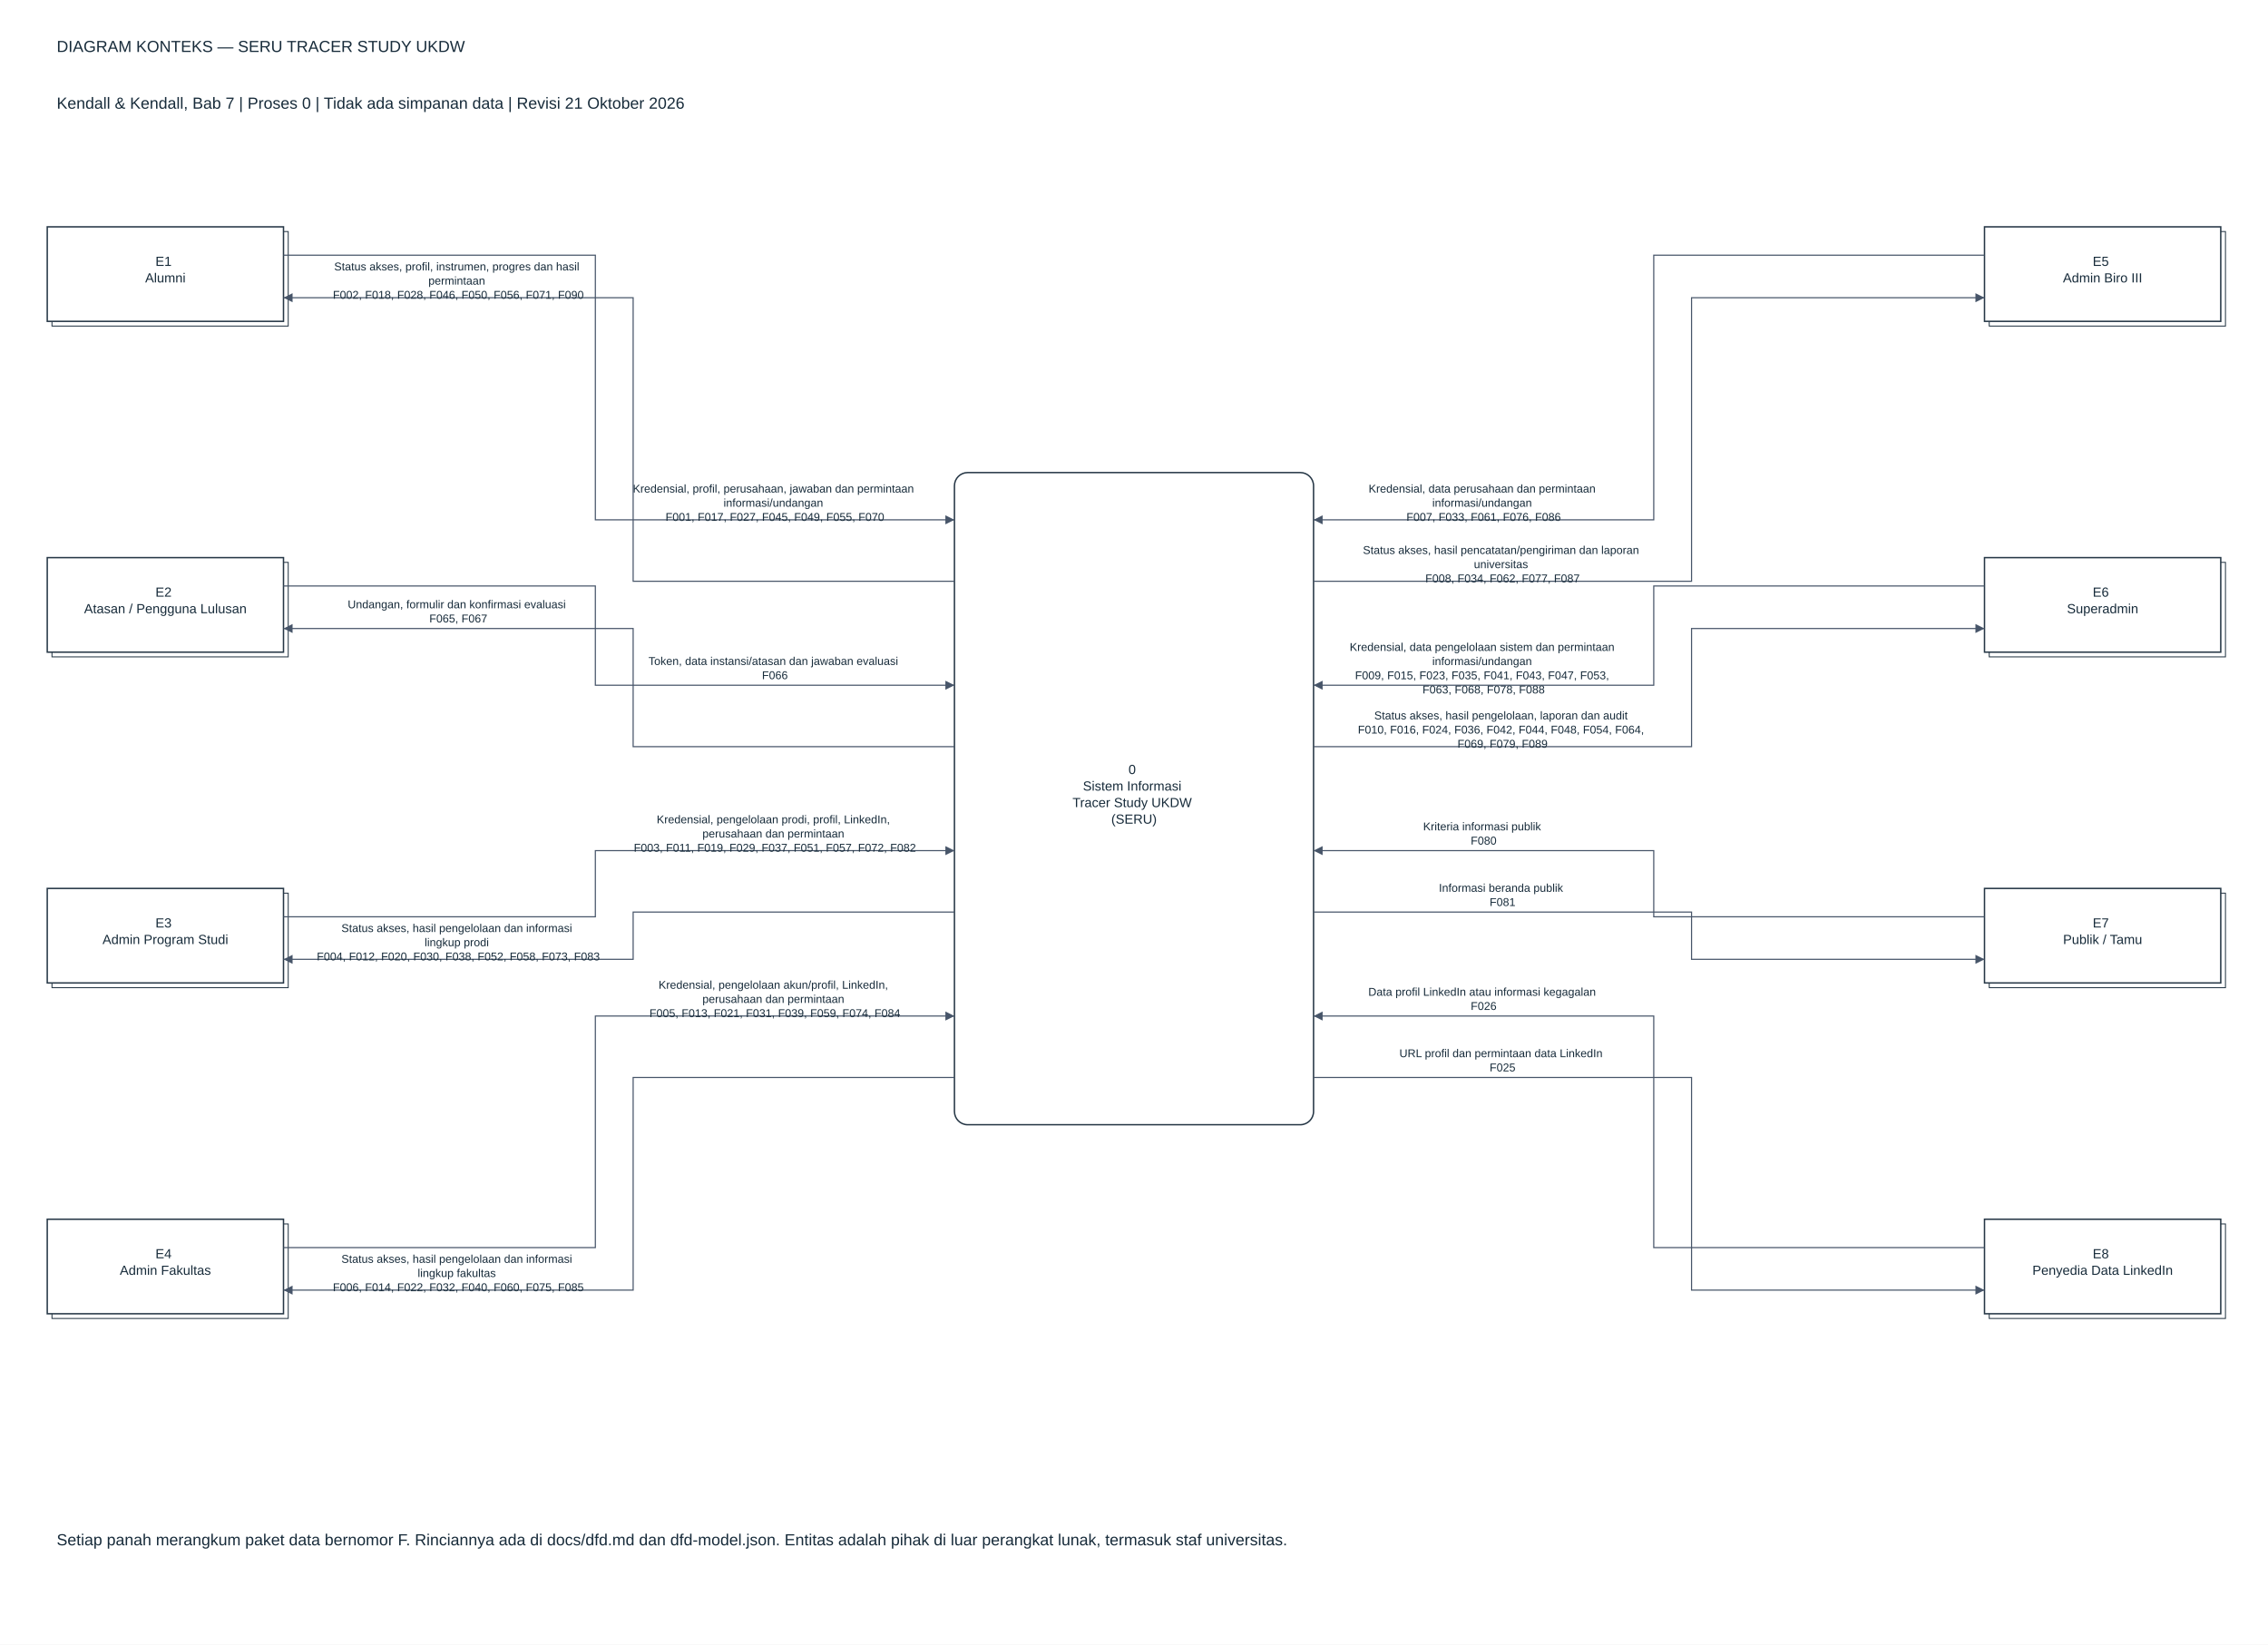
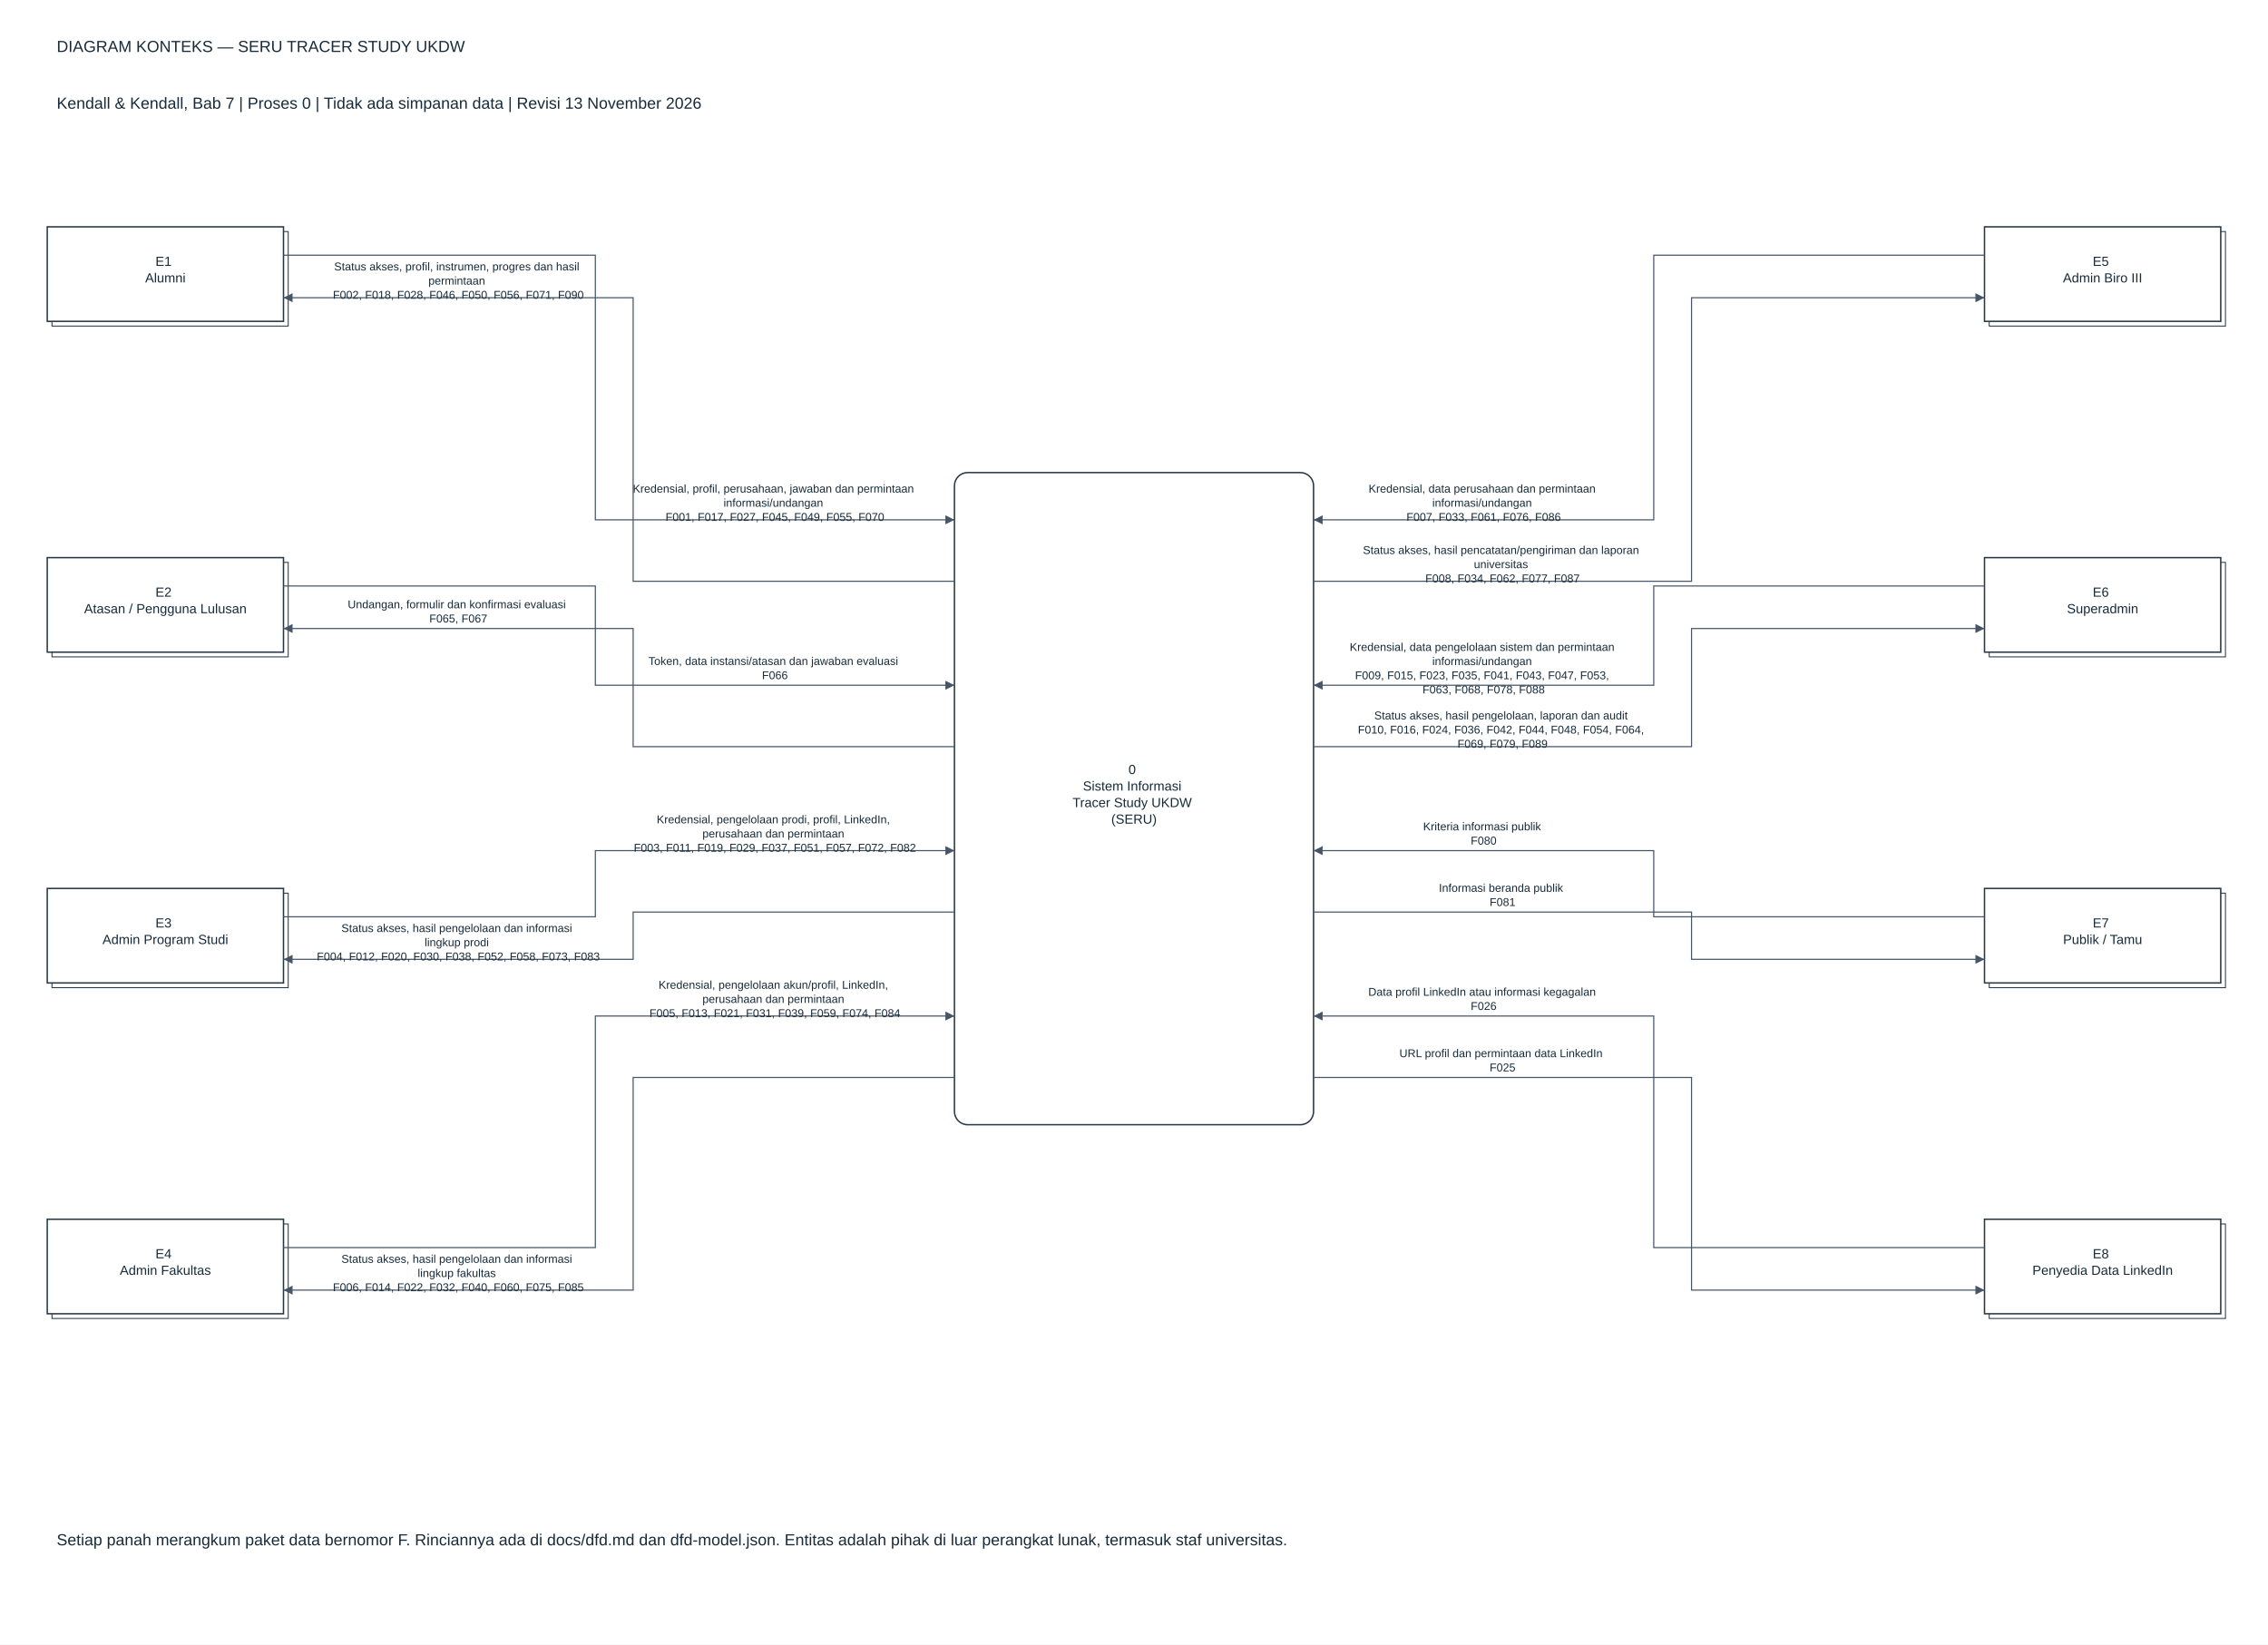
<svg xmlns="http://www.w3.org/2000/svg" width="2400" height="1740" viewBox="0 0 2400 1740" role="img">
  <defs>
    <marker id="arrow" markerWidth="9" markerHeight="9" refX="8" refY="4" orient="auto">
      <path d="M0,0 L8,4 L0,8 Z" fill="#475569" />
    </marker>
  </defs>
  <rect width="100%" height="100%" fill="white" />
  <text x="60" y="55.0" font-family="Arial, sans-serif" font-size="17" text-anchor="start" fill="#172b3a">
    <tspan x="60" dy="0">DIAGRAM KONTEKS — SERU TRACER STUDY UKDW</tspan>
  </text>
  <text x="60" y="115.0" font-family="Arial, sans-serif" font-size="17" text-anchor="start" fill="#172b3a">
-     <tspan x="60" dy="0">Kendall &amp; Kendall, Bab 7 | Proses 0 | Tidak ada simpanan data | Revisi 21 Oktober 2026</tspan>
+     <tspan x="60" dy="0">Kendall &amp; Kendall, Bab 7 | Proses 0 | Tidak ada simpanan data | Revisi 13 November 2026</tspan>
  </text>
  <rect x="1010" y="500" width="380" height="690" rx="14" fill="white" stroke="#263746" stroke-width="1.5" />
  <text x="1200.0" y="818.96" font-family="Arial, sans-serif" font-size="14" text-anchor="middle" fill="#172b3a">
    <tspan x="1200.0" dy="0">0</tspan>
    <tspan x="1200.0" dy="17.5">Sistem Informasi</tspan>
    <tspan x="1200.0" dy="17.5">Tracer Study UKDW</tspan>
    <tspan x="1200.0" dy="17.5">(SERU)</tspan>
  </text>
  <rect x="55" y="245" width="250" height="100" fill="white" stroke="#263746" />
  <rect x="50" y="240" width="250" height="100" rx="0" fill="white" stroke="#263746" stroke-width="1.5" />
  <text x="175.0" y="281.32" font-family="Arial, sans-serif" font-size="14" text-anchor="middle" fill="#172b3a">
    <tspan x="175.0" dy="0">E1</tspan>
    <tspan x="175.0" dy="17.5">Alumni</tspan>
  </text>
  <polyline points="300,270 630,270 630,550 1010,550" fill="none" stroke="#475569" stroke-width="1.2" marker-end="url(#arrow)" />
  <text x="820.0" y="521.12" font-family="Arial, sans-serif" font-size="12" text-anchor="middle" fill="#172b3a">
    <tspan x="820.0" dy="0">Kredensial, profil, perusahaan, jawaban dan permintaan</tspan>
    <tspan x="820.0" dy="15.0">informasi/undangan</tspan>
    <tspan x="820.0" dy="15.0">F001, F017, F027, F045, F049, F055, F070</tspan>
  </text>
  <polyline points="1010,615 670,615 670,315 300,315" fill="none" stroke="#475569" stroke-width="1.2" marker-end="url(#arrow)" />
  <text x="485.0" y="286.12" font-family="Arial, sans-serif" font-size="12" text-anchor="middle" fill="#172b3a">
    <tspan x="485.0" dy="0">Status akses, profil, instrumen, progres dan hasil</tspan>
    <tspan x="485.0" dy="15.0">permintaan</tspan>
    <tspan x="485.0" dy="15.0">F002, F018, F028, F046, F050, F056, F071, F090</tspan>
  </text>
  <rect x="55" y="595" width="250" height="100" fill="white" stroke="#263746" />
  <rect x="50" y="590" width="250" height="100" rx="0" fill="white" stroke="#263746" stroke-width="1.5" />
  <text x="175.0" y="631.32" font-family="Arial, sans-serif" font-size="14" text-anchor="middle" fill="#172b3a">
    <tspan x="175.0" dy="0">E2</tspan>
    <tspan x="175.0" dy="17.5">Atasan / Pengguna Lulusan</tspan>
  </text>
  <polyline points="300,620 630,620 630,725 1010,725" fill="none" stroke="#475569" stroke-width="1.2" marker-end="url(#arrow)" />
  <text x="820.0" y="703.56" font-family="Arial, sans-serif" font-size="12" text-anchor="middle" fill="#172b3a">
    <tspan x="820.0" dy="0">Token, data instansi/atasan dan jawaban evaluasi</tspan>
    <tspan x="820.0" dy="15.0">F066</tspan>
  </text>
  <polyline points="1010,790 670,790 670,665 300,665" fill="none" stroke="#475569" stroke-width="1.2" marker-end="url(#arrow)" />
  <text x="485.0" y="643.56" font-family="Arial, sans-serif" font-size="12" text-anchor="middle" fill="#172b3a">
    <tspan x="485.0" dy="0">Undangan, formulir dan konfirmasi evaluasi</tspan>
    <tspan x="485.0" dy="15.0">F065, F067</tspan>
  </text>
  <rect x="55" y="945" width="250" height="100" fill="white" stroke="#263746" />
  <rect x="50" y="940" width="250" height="100" rx="0" fill="white" stroke="#263746" stroke-width="1.5" />
  <text x="175.0" y="981.32" font-family="Arial, sans-serif" font-size="14" text-anchor="middle" fill="#172b3a">
    <tspan x="175.0" dy="0">E3</tspan>
    <tspan x="175.0" dy="17.5">Admin Program Studi</tspan>
  </text>
  <polyline points="300,970 630,970 630,900 1010,900" fill="none" stroke="#475569" stroke-width="1.2" marker-end="url(#arrow)" />
  <text x="820.0" y="871.12" font-family="Arial, sans-serif" font-size="12" text-anchor="middle" fill="#172b3a">
    <tspan x="820.0" dy="0">Kredensial, pengelolaan prodi, profil, LinkedIn,</tspan>
    <tspan x="820.0" dy="15.0">perusahaan dan permintaan</tspan>
    <tspan x="820.0" dy="15.0">F003, F011, F019, F029, F037, F051, F057, F072, F082</tspan>
  </text>
  <polyline points="1010,965 670,965 670,1015 300,1015" fill="none" stroke="#475569" stroke-width="1.2" marker-end="url(#arrow)" />
  <text x="485.0" y="986.12" font-family="Arial, sans-serif" font-size="12" text-anchor="middle" fill="#172b3a">
    <tspan x="485.0" dy="0">Status akses, hasil pengelolaan dan informasi</tspan>
    <tspan x="485.0" dy="15.0">lingkup prodi</tspan>
    <tspan x="485.0" dy="15.0">F004, F012, F020, F030, F038, F052, F058, F073, F083</tspan>
  </text>
  <rect x="55" y="1295" width="250" height="100" fill="white" stroke="#263746" />
  <rect x="50" y="1290" width="250" height="100" rx="0" fill="white" stroke="#263746" stroke-width="1.5" />
  <text x="175.0" y="1331.32" font-family="Arial, sans-serif" font-size="14" text-anchor="middle" fill="#172b3a">
    <tspan x="175.0" dy="0">E4</tspan>
    <tspan x="175.0" dy="17.5">Admin Fakultas</tspan>
  </text>
  <polyline points="300,1320 630,1320 630,1075 1010,1075" fill="none" stroke="#475569" stroke-width="1.2" marker-end="url(#arrow)" />
  <text x="820.0" y="1046.12" font-family="Arial, sans-serif" font-size="12" text-anchor="middle" fill="#172b3a">
    <tspan x="820.0" dy="0">Kredensial, pengelolaan akun/profil, LinkedIn,</tspan>
    <tspan x="820.0" dy="15.0">perusahaan dan permintaan</tspan>
    <tspan x="820.0" dy="15.0">F005, F013, F021, F031, F039, F059, F074, F084</tspan>
  </text>
  <polyline points="1010,1140 670,1140 670,1365 300,1365" fill="none" stroke="#475569" stroke-width="1.2" marker-end="url(#arrow)" />
  <text x="485.0" y="1336.12" font-family="Arial, sans-serif" font-size="12" text-anchor="middle" fill="#172b3a">
    <tspan x="485.0" dy="0">Status akses, hasil pengelolaan dan informasi</tspan>
    <tspan x="485.0" dy="15.0">lingkup fakultas</tspan>
    <tspan x="485.0" dy="15.0">F006, F014, F022, F032, F040, F060, F075, F085</tspan>
  </text>
  <rect x="2105" y="245" width="250" height="100" fill="white" stroke="#263746" />
  <rect x="2100" y="240" width="250" height="100" rx="0" fill="white" stroke="#263746" stroke-width="1.5" />
  <text x="2225.0" y="281.32" font-family="Arial, sans-serif" font-size="14" text-anchor="middle" fill="#172b3a">
    <tspan x="2225.0" dy="0">E5</tspan>
    <tspan x="2225.0" dy="17.5">Admin Biro III</tspan>
  </text>
  <polyline points="2100,270 1750,270 1750,550 1390,550" fill="none" stroke="#475569" stroke-width="1.2" marker-end="url(#arrow)" />
  <text x="1570.0" y="521.12" font-family="Arial, sans-serif" font-size="12" text-anchor="middle" fill="#172b3a">
    <tspan x="1570.0" dy="0">Kredensial, data perusahaan dan permintaan</tspan>
    <tspan x="1570.0" dy="15.0">informasi/undangan</tspan>
    <tspan x="1570.0" dy="15.0">F007, F033, F061, F076, F086</tspan>
  </text>
  <polyline points="1390,615 1790,615 1790,315 2100,315" fill="none" stroke="#475569" stroke-width="1.2" marker-end="url(#arrow)" />
  <text x="1590.0" y="586.12" font-family="Arial, sans-serif" font-size="12" text-anchor="middle" fill="#172b3a">
    <tspan x="1590.0" dy="0">Status akses, hasil pencatatan/pengiriman dan laporan</tspan>
    <tspan x="1590.0" dy="15.0">universitas</tspan>
    <tspan x="1590.0" dy="15.0">F008, F034, F062, F077, F087</tspan>
  </text>
  <rect x="2105" y="595" width="250" height="100" fill="white" stroke="#263746" />
  <rect x="2100" y="590" width="250" height="100" rx="0" fill="white" stroke="#263746" stroke-width="1.5" />
  <text x="2225.0" y="631.32" font-family="Arial, sans-serif" font-size="14" text-anchor="middle" fill="#172b3a">
    <tspan x="2225.0" dy="0">E6</tspan>
    <tspan x="2225.0" dy="17.5">Superadmin</tspan>
  </text>
  <polyline points="2100,620 1750,620 1750,725 1390,725" fill="none" stroke="#475569" stroke-width="1.2" marker-end="url(#arrow)" />
  <text x="1570.0" y="688.68" font-family="Arial, sans-serif" font-size="12" text-anchor="middle" fill="#172b3a">
    <tspan x="1570.0" dy="0">Kredensial, data pengelolaan sistem dan permintaan</tspan>
    <tspan x="1570.0" dy="15.0">informasi/undangan</tspan>
    <tspan x="1570.0" dy="15.0">F009, F015, F023, F035, F041, F043, F047, F053,</tspan>
    <tspan x="1570.0" dy="15.0">F063, F068, F078, F088</tspan>
  </text>
  <polyline points="1390,790 1790,790 1790,665 2100,665" fill="none" stroke="#475569" stroke-width="1.2" marker-end="url(#arrow)" />
  <text x="1590.0" y="761.12" font-family="Arial, sans-serif" font-size="12" text-anchor="middle" fill="#172b3a">
    <tspan x="1590.0" dy="0">Status akses, hasil pengelolaan, laporan dan audit</tspan>
    <tspan x="1590.0" dy="15.0">F010, F016, F024, F036, F042, F044, F048, F054, F064,</tspan>
    <tspan x="1590.0" dy="15.0">F069, F079, F089</tspan>
  </text>
  <rect x="2105" y="945" width="250" height="100" fill="white" stroke="#263746" />
  <rect x="2100" y="940" width="250" height="100" rx="0" fill="white" stroke="#263746" stroke-width="1.5" />
  <text x="2225.0" y="981.32" font-family="Arial, sans-serif" font-size="14" text-anchor="middle" fill="#172b3a">
    <tspan x="2225.0" dy="0">E7</tspan>
    <tspan x="2225.0" dy="17.5">Publik / Tamu</tspan>
  </text>
  <polyline points="2100,970 1750,970 1750,900 1390,900" fill="none" stroke="#475569" stroke-width="1.2" marker-end="url(#arrow)" />
  <text x="1570.0" y="878.56" font-family="Arial, sans-serif" font-size="12" text-anchor="middle" fill="#172b3a">
    <tspan x="1570.0" dy="0">Kriteria informasi publik</tspan>
    <tspan x="1570.0" dy="15.0">F080</tspan>
  </text>
  <polyline points="1390,965 1790,965 1790,1015 2100,1015" fill="none" stroke="#475569" stroke-width="1.2" marker-end="url(#arrow)" />
  <text x="1590.0" y="943.56" font-family="Arial, sans-serif" font-size="12" text-anchor="middle" fill="#172b3a">
    <tspan x="1590.0" dy="0">Informasi beranda publik</tspan>
    <tspan x="1590.0" dy="15.0">F081</tspan>
  </text>
  <rect x="2105" y="1295" width="250" height="100" fill="white" stroke="#263746" />
  <rect x="2100" y="1290" width="250" height="100" rx="0" fill="white" stroke="#263746" stroke-width="1.5" />
  <text x="2225.0" y="1331.32" font-family="Arial, sans-serif" font-size="14" text-anchor="middle" fill="#172b3a">
    <tspan x="2225.0" dy="0">E8</tspan>
    <tspan x="2225.0" dy="17.5">Penyedia Data LinkedIn</tspan>
  </text>
  <polyline points="2100,1320 1750,1320 1750,1075 1390,1075" fill="none" stroke="#475569" stroke-width="1.2" marker-end="url(#arrow)" />
  <text x="1570.0" y="1053.56" font-family="Arial, sans-serif" font-size="12" text-anchor="middle" fill="#172b3a">
    <tspan x="1570.0" dy="0">Data profil LinkedIn atau informasi kegagalan</tspan>
    <tspan x="1570.0" dy="15.0">F026</tspan>
  </text>
  <polyline points="1390,1140 1790,1140 1790,1365 2100,1365" fill="none" stroke="#475569" stroke-width="1.2" marker-end="url(#arrow)" />
  <text x="1590.0" y="1118.56" font-family="Arial, sans-serif" font-size="12" text-anchor="middle" fill="#172b3a">
    <tspan x="1590.0" dy="0">URL profil dan permintaan data LinkedIn</tspan>
    <tspan x="1590.0" dy="15.0">F025</tspan>
  </text>
  <text x="60" y="1635.0" font-family="Arial, sans-serif" font-size="17" text-anchor="start" fill="#172b3a">
    <tspan x="60" dy="0">Setiap panah merangkum paket data bernomor F. Rinciannya ada di docs/dfd.md dan dfd-model.json. Entitas adalah pihak di luar perangkat lunak, termasuk staf universitas.</tspan>
  </text>
</svg>
